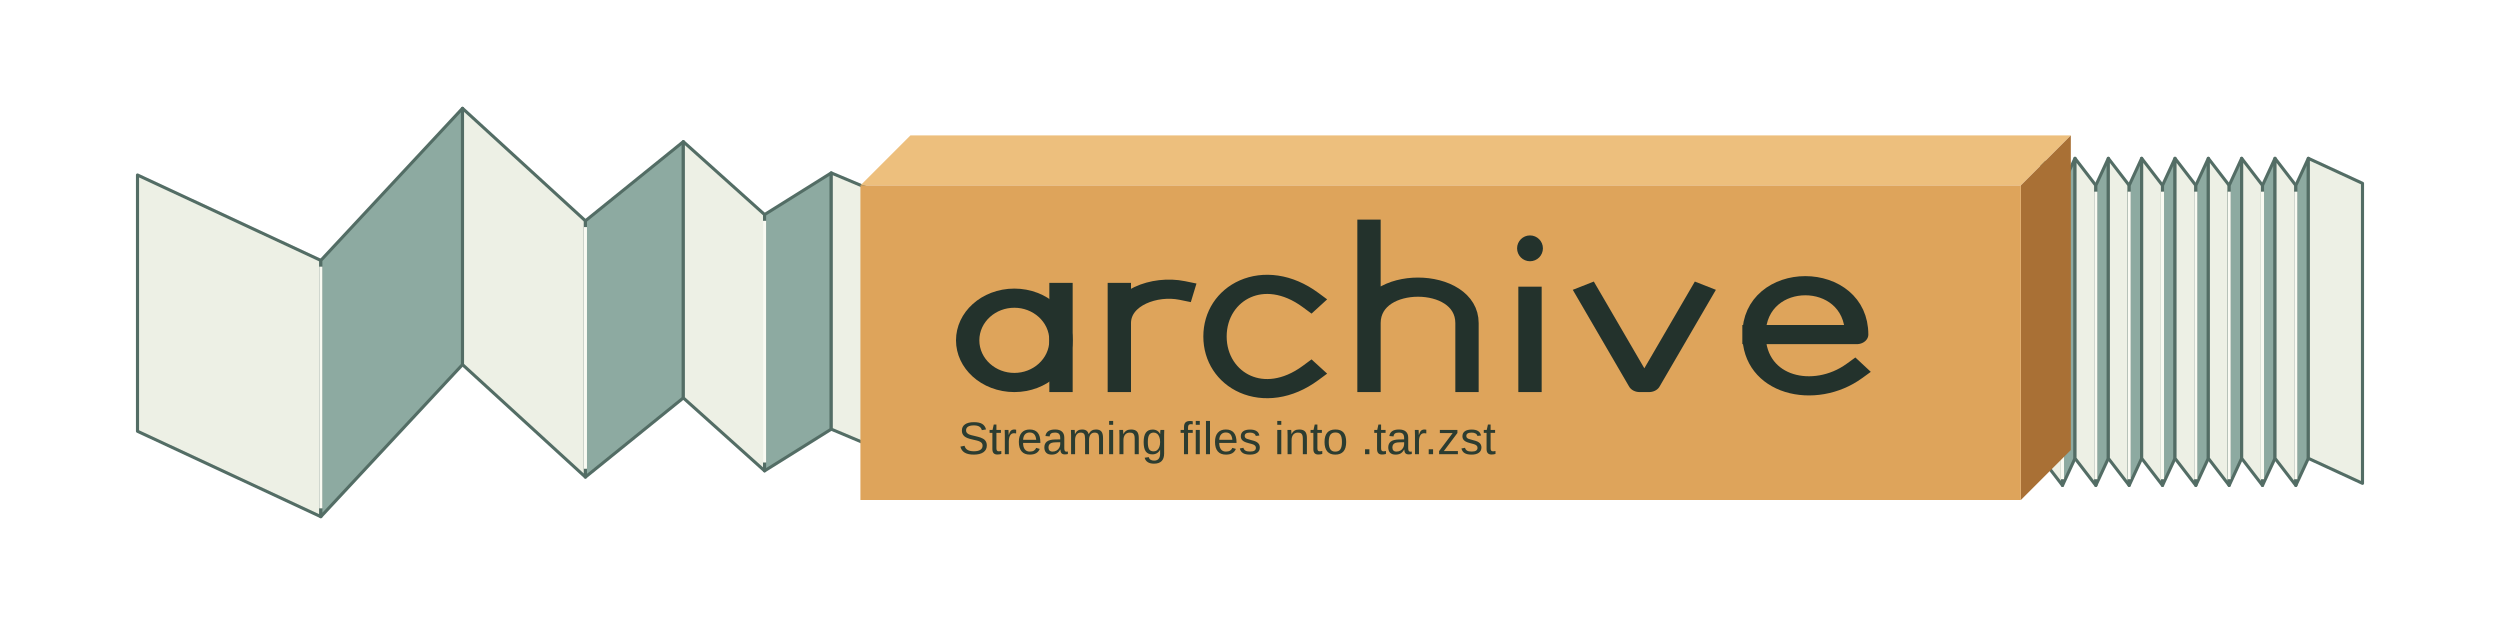
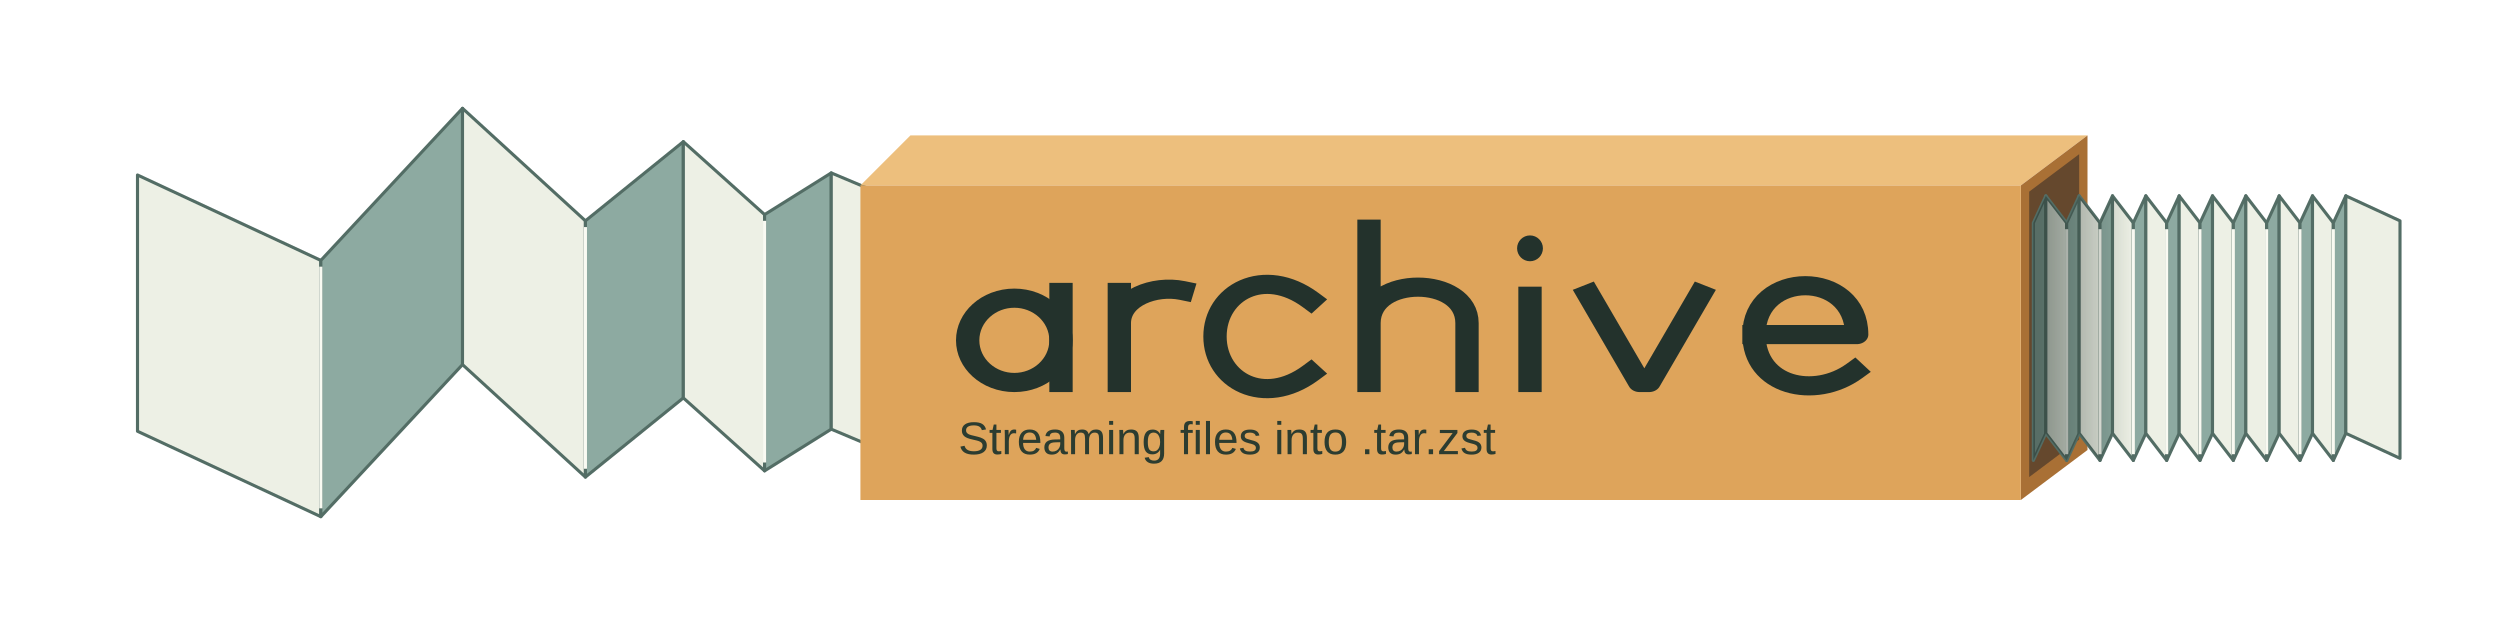
<svg xmlns="http://www.w3.org/2000/svg" width="1200" height="300" viewBox="0 0 1200 300" fill="none" role="img" aria-labelledby="title description">
  <defs>
    <style>
      .paper { fill: #edf0e5; }
      .fold { fill: #8daaa1; }
      .edge { stroke: #536d65; stroke-width: 1.5; stroke-linejoin: round; }
      .crease { stroke: #f9faf2; stroke-width: 1.5; }
      .sleeve { fill: #dea45b; }
      .sleeve-top { fill: #edbf7d; }
      .sleeve-side { fill: #a97035; }
+       .sleeve-inside { fill: #65482d; }
      .ink { stroke: #23322c; }
      .caption { fill: #2c3c30; }
    </style>
    <g id="pleat" class="edge">
-       <path class="paper" d="M0 76 10 89V233L0 220Z" />
-       <path class="fold" d="m10 89 6-13v144l-6 13Z" />
-       <path class="crease" d="M10 92v138" />
+       <path class="paper" d="M0 94 10 107V221L0 208Z" />
+       <path class="fold" d="m10 107 6-13v114l-6 13Z" />
+       <path class="crease" d="M10 110v108" />
    </g>
+     <linearGradient id="outlet-shadow" x1="970" y1="0" x2="1014" y2="0" gradientUnits="userSpaceOnUse">
+       <stop stop-color="#23322c" stop-opacity=".5" />
+       <stop offset="1" stop-color="#23322c" stop-opacity="0" />
+     </linearGradient>
  </defs>
  <g class="edge">
    <path class="paper" d="m66 84 88 41v123l-88-41Z" />
    <path class="fold" d="m154 125 68-73v123l-68 73Z" />
    <path class="paper" d="m222 52 59 54v123l-59-54Z" />
    <path class="fold" d="m281 106 47-38v123l-47 38Z" />
    <path class="paper" d="m328 68 39 35v123l-39-35Z" />
    <path class="fold" d="m367 103 32-20v123l-32 20Z" />
    <path class="paper" d="m399 83 38 16v123l-38-16Z" />
  </g>
  <g class="crease">
    <path d="M154 128v116M281 109v116M367 106v116" />
  </g>
  <g>
-     <use href="#pleat" x="980" />
-     <use href="#pleat" x="996" />
-     <use href="#pleat" x="1012" />
-     <use href="#pleat" x="1028" />
-     <use href="#pleat" x="1044" />
-     <use href="#pleat" x="1060" />
-     <use href="#pleat" x="1076" />
-     <use href="#pleat" x="1092" />
-     <path class="paper edge" d="m1108 76 26 12v144l-26-12Z" />
+     <path class="sleeve-top" d="m413 89 24-24h565l-32 24Z" />
+     <path class="sleeve-side" d="m970 89 32-24v151l-32 24Z" />
+     <path class="sleeve-inside" d="m974 92 24-18v137l-24 18Z" />
+   </g>
+   <g transform="translate(10 0)">
+     <path class="fold edge" d="m966 107 6-13v114l-6 13Z" />
+     <use href="#pleat" x="972" />
+     <use href="#pleat" x="988" />
+     <use href="#pleat" x="1004" />
+     <use href="#pleat" x="1020" />
+     <use href="#pleat" x="1036" />
+     <use href="#pleat" x="1052" />
+     <use href="#pleat" x="1068" />
+     <use href="#pleat" x="1084" />
+     <use href="#pleat" x="1100" />
+     <path class="paper edge" d="m1116 94 26 12v114l-26-12Z" />
+     <path fill="url(#outlet-shadow)" d="M966 107 972 94 982 107 988 94 998 107 1004 94 1014 107V221L1004 208 998 221 988 208 982 221 972 208 966 221Z" />
  </g>
  <g>
-     <path class="sleeve-top" d="m413 89 24-24h557l-24 24Z" />
-     <path class="sleeve-side" d="m970 89 24-24v151l-24 24Z" />
    <path class="sleeve" d="M413 89h557v151H413Z" />
  </g>
  <g class="ink" transform="translate(460 110) scale(1.12 .92)" stroke-width="10" stroke-linecap="square" stroke-linejoin="round">
    <ellipse cx="24" cy="58" rx="20" ry="22" />
    <path d="M44 33v47" />
    <path d="M69 80V33m0 16c0-13 15-20 27-17" />
    <path d="M151 37c-20-18-41-4-41 19s21 37 41 19" />
    <path d="M176 80V0m0 49c0-25 42-25 42 0v31" />
    <path d="M245 35v45" />
    <path d="m270 34 22 46h4l22-46" />
    <path d="M341 55h44c0-34-44-34-44 0 0 27 26 34 43 19" />
  </g>
  <circle cx="734.4" cy="119.2" r="6.2" fill="#23322c" />
  <text class="caption" x="460" y="218" font-family="Arial, Helvetica, sans-serif" font-size="22">Streaming files into .tar.zst</text>
</svg>
